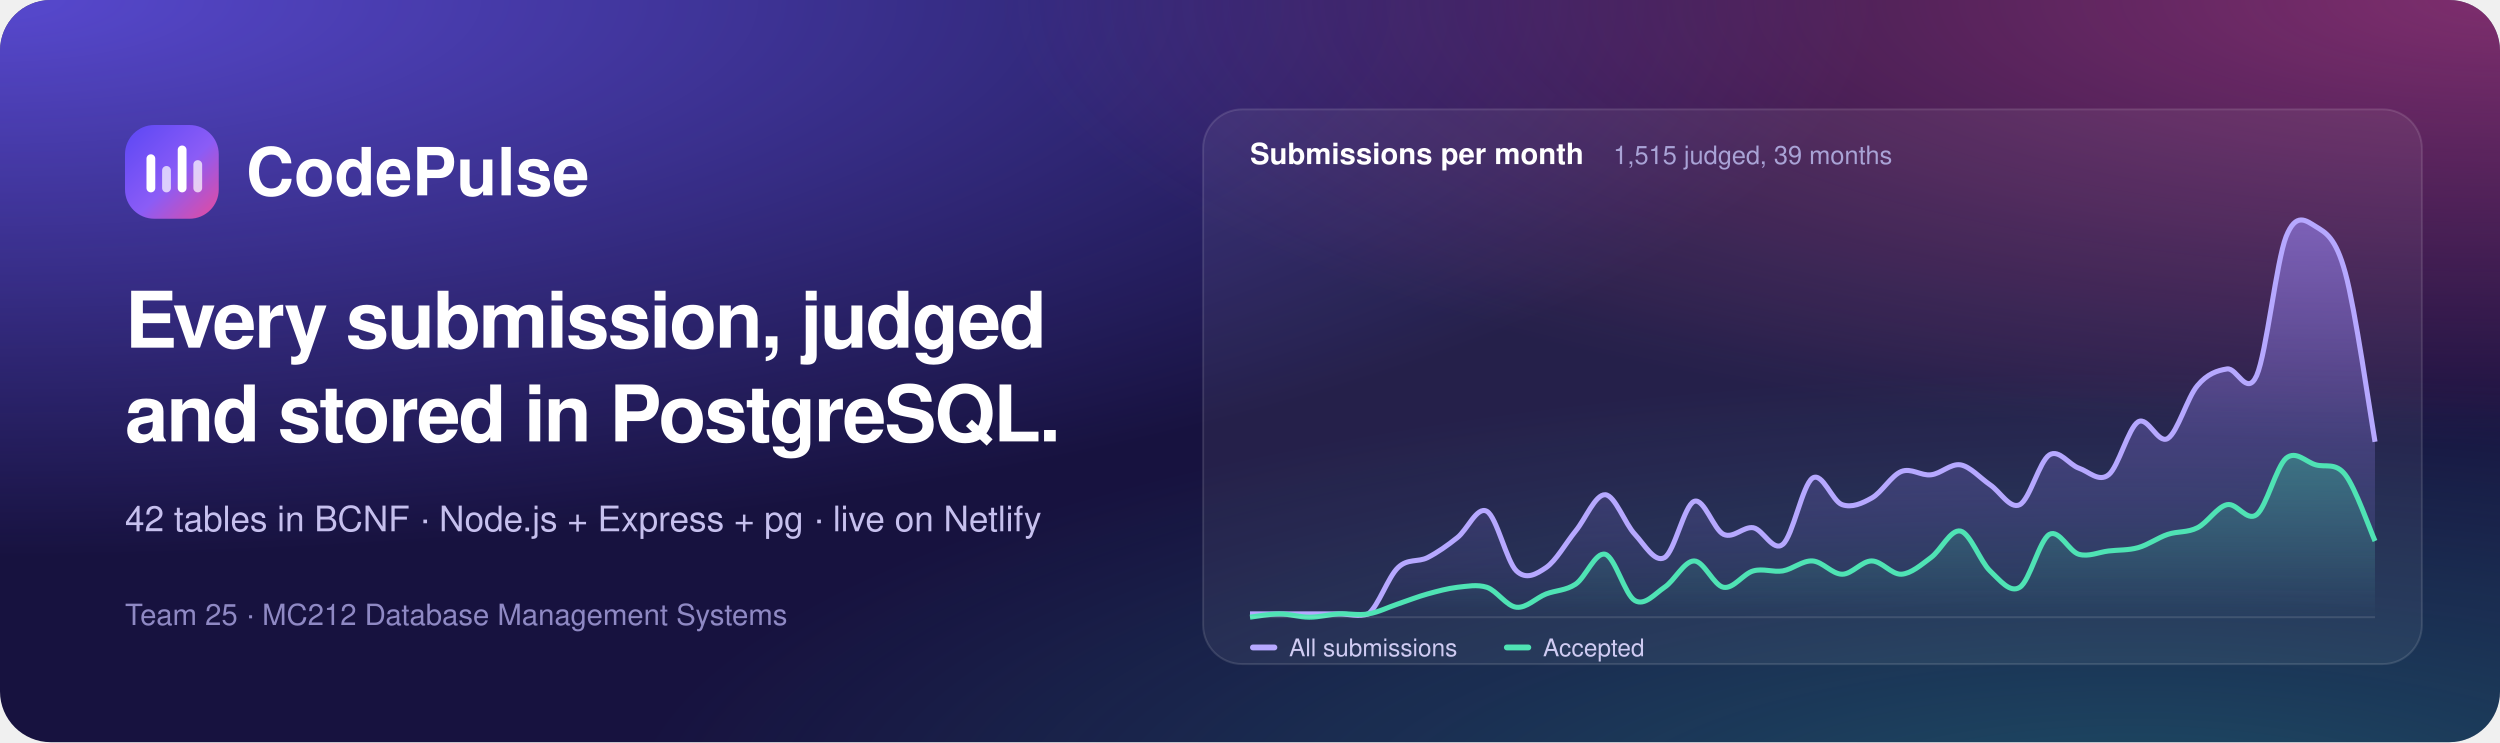
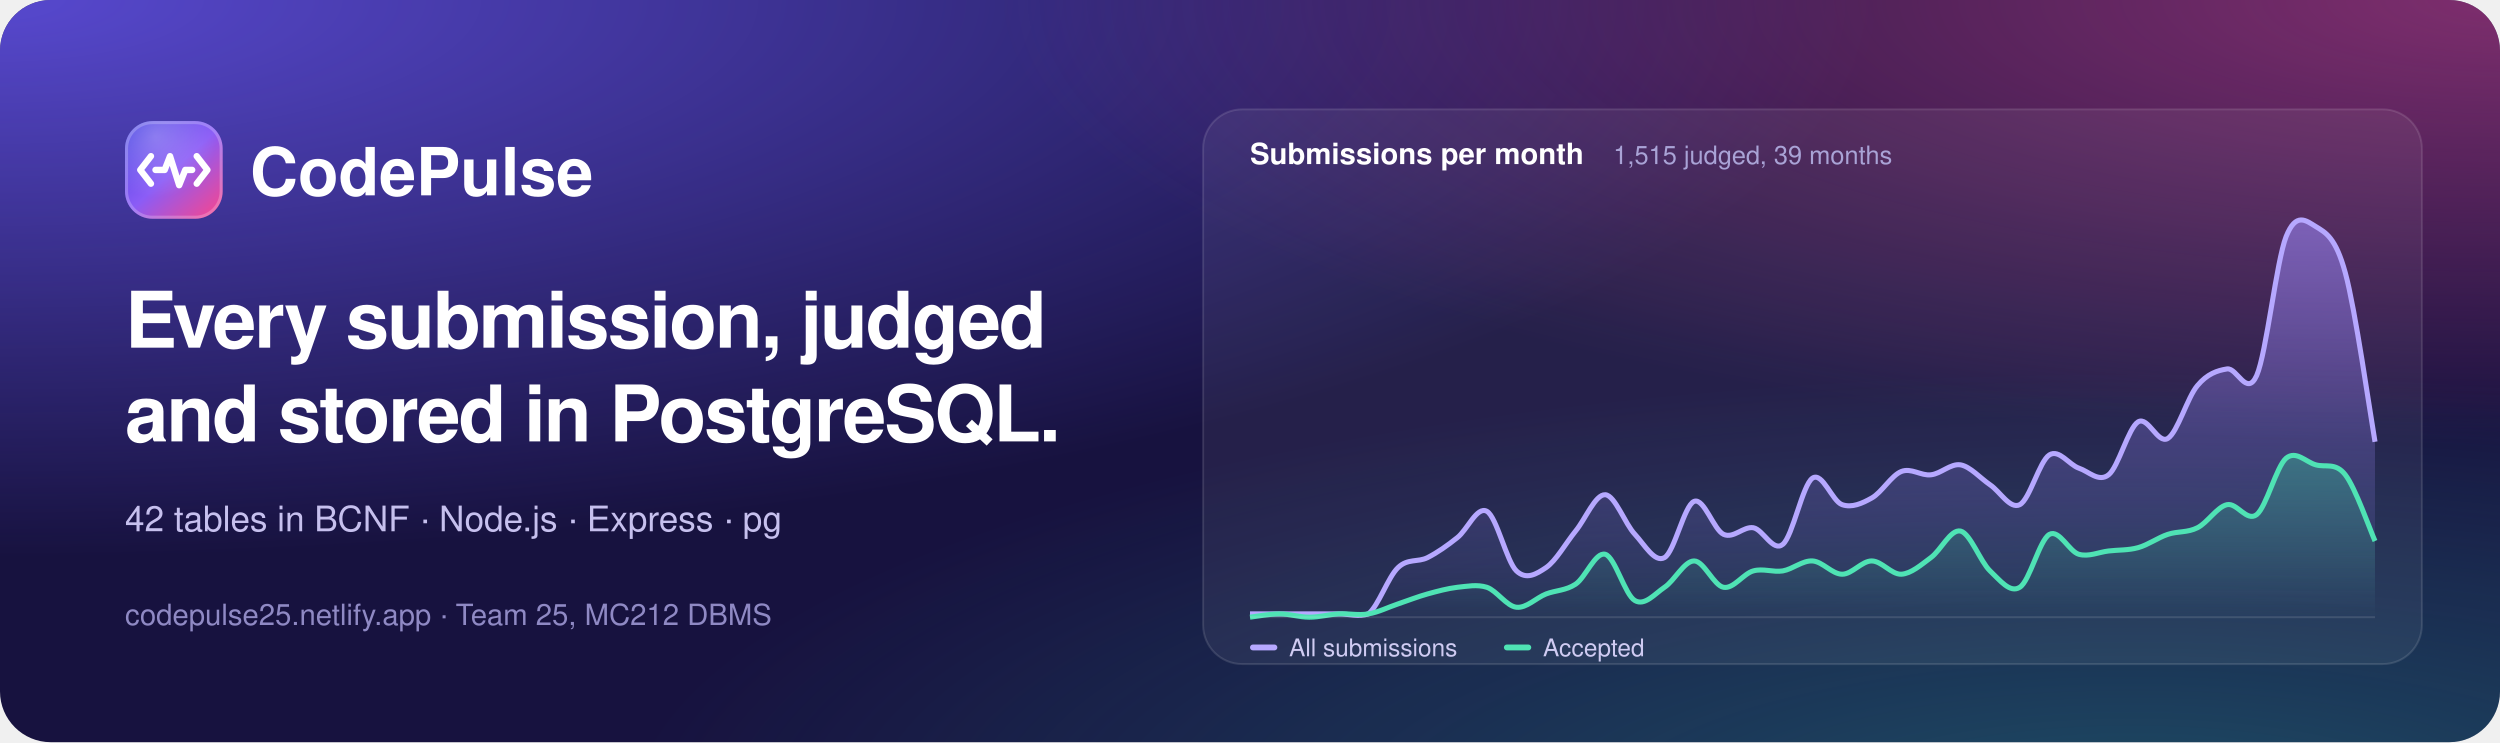
<svg xmlns="http://www.w3.org/2000/svg" viewBox="0 0 1280 380" width="1280" height="380" role="img" aria-label="CodePulse banner: submissions per month">
  <defs>
    <radialGradient id="m1" cx="0" cy="0" r="0.75">
      <stop offset="0" stop-color="#6D5BFF" stop-opacity=".75" />
      <stop offset="1" stop-color="#6D5BFF" stop-opacity="0" />
    </radialGradient>
    <radialGradient id="m2" cx="1" cy="0" r="0.6">
      <stop offset="0" stop-color="#E64A9C" stop-opacity=".5" />
      <stop offset="1" stop-color="#E64A9C" stop-opacity="0" />
    </radialGradient>
    <radialGradient id="m3" cx=".85" cy="1.1" r="0.6">
      <stop offset="0" stop-color="#2DD4BF" stop-opacity=".3" />
      <stop offset="1" stop-color="#2DD4BF" stop-opacity="0" />
    </radialGradient>
    <linearGradient id="lg" x1="0" y1="0" x2="1" y2="1">
      <stop offset="0" stop-color="#5B47F5" />
      <stop offset=".55" stop-color="#8B5CF6" />
      <stop offset="1" stop-color="#E64A9C" />
    </linearGradient>
    <linearGradient id="ft" x1="0" x2="0" y1="0" y2="1">
      <stop offset="0" stop-color="#9D8BFF" stop-opacity=".55" />
      <stop offset="1" stop-color="#9D8BFF" stop-opacity="0" />
    </linearGradient>
    <linearGradient id="fa" x1="0" x2="0" y1="0" y2="1">
      <stop offset="0" stop-color="#34D399" stop-opacity=".35" />
      <stop offset="1" stop-color="#34D399" stop-opacity="0" />
    </linearGradient>
    <clipPath id="c">
      <rect width="1280" height="380" rx="26" />
    </clipPath>
  </defs>
  <g clip-path="url(#c)">
    <rect width="1280" height="380" fill="#17123F" />
    <rect width="1280" height="380" fill="url(#m1)" />
    <rect width="1280" height="380" fill="url(#m2)" />
    <rect width="1280" height="380" fill="url(#m3)" />
  </g>
-   <g transform="translate(64 64)">
-     <rect width="48" height="48" rx="15" fill="url(#lg)" />
-     <rect x="11" y="15" width="4.5" height="19.5" rx="2.25" fill="#fff" />
-     <rect x="19" y="21" width="4.5" height="13.5" rx="2.25" fill="#fff" fill-opacity=".7" />
-     <rect x="27" y="10.5" width="4.5" height="24" rx="2.25" fill="#fff" />
-     <rect x="35" y="18" width="4.5" height="16.5" rx="2.25" fill="#fff" fill-opacity=".7" />
-   </g>
-   <text x="126" y="100" font-family="'Segoe UI', 'Helvetica Neue', Helvetica, Arial, sans-serif" font-size="34" font-weight="700" fill="#fff">CodePulse</text>
+   <svg x="64" y="62" width="50" height="50" viewBox="0 0 64 64">
+     <defs>
+       <linearGradient id="cp-g" x1="6" y1="4" x2="58" y2="60" gradientUnits="userSpaceOnUse">
+         <stop offset="0" stop-color="#4F46E5" />
+         <stop offset=".5" stop-color="#8B5CF6" />
+         <stop offset="1" stop-color="#EC4899" />
+       </linearGradient>
+       <radialGradient id="cp-h" cx="20" cy="10" r="40" gradientUnits="userSpaceOnUse">
+         <stop offset="0" stop-color="#fff" stop-opacity=".26" />
+         <stop offset="1" stop-color="#fff" stop-opacity="0" />
+       </radialGradient>
+     </defs>
+     <rect width="64" height="64" rx="18" fill="url(#cp-g)" />
+     <rect width="64" height="64" rx="18" fill="url(#cp-h)" />
+     <rect x="1" y="1" width="62" height="62" rx="17" fill="none" stroke="#fff" stroke-opacity=".22" stroke-width="2" />
+     <path d="M17 23l-7 9 7 9M47 23l7 9-7 9" fill="none" stroke="#fff" stroke-width="4.2" stroke-linecap="round" stroke-linejoin="round" />
+     <path d="M20 32h6l3.5-9 6 19 4-10H44" fill="none" stroke="#fff" stroke-width="4.2" stroke-linecap="round" stroke-linejoin="round" />
+   </svg>
+   <text x="128" y="100" font-family="'Segoe UI', 'Helvetica Neue', Helvetica, Arial, sans-serif" font-size="34" font-weight="700" fill="#fff">CodePulse</text>
  <text x="64" y="178" font-family="'Segoe UI', 'Helvetica Neue', Helvetica, Arial, sans-serif" font-size="40" font-weight="700" fill="#fff" letter-spacing="-1">Every submission, judged</text>
  <text x="64" y="226" font-family="'Segoe UI', 'Helvetica Neue', Helvetica, Arial, sans-serif" font-size="40" font-weight="700" fill="#fff" letter-spacing="-1">and stored in PostgreSQL.</text>
-   <text x="64" y="272" font-family="'Segoe UI', 'Helvetica Neue', Helvetica, Arial, sans-serif" font-size="18" fill="#C6C0EE">42 tables in BCNF · Node.js + Express + pg · live on Netlify</text>
-   <text x="64" y="320" font-family="'Segoe UI', 'Helvetica Neue', Helvetica, Arial, sans-serif" font-size="15" fill="#8F89C4">Team 25 · MC212 Database Management Systems</text>
+   <text x="64" y="272" font-family="'Segoe UI', 'Helvetica Neue', Helvetica, Arial, sans-serif" font-size="18" fill="#C6C0EE">42 tables in BCNF · Node.js · Express · pg</text>
+   <text x="64" y="320" font-family="'Segoe UI', 'Helvetica Neue', Helvetica, Arial, sans-serif" font-size="15" fill="#8F89C4">codepulse25.netlify.app  ·  Team 25, MC212 DBMS</text>
  <rect x="616" y="56" width="624" height="284" rx="20" fill="#fff" fill-opacity=".06" stroke="#fff" stroke-opacity=".12" />
  <text x="640" y="84" font-family="'Segoe UI', 'Helvetica Neue', Helvetica, Arial, sans-serif" font-size="15" font-weight="600" fill="#fff">Submissions per month</text>
  <text x="826" y="84" font-family="'Segoe UI', 'Helvetica Neue', Helvetica, Arial, sans-serif" font-size="13" fill="#A9A3D6">1,515 judged, 39 months</text>
  <path d="M640.0,314.3 C642.5,314.3 650.1,314.3 655.2,314.3 C660.2,314.3 665.3,314.3 670.3,314.3 C675.4,314.3 680.4,314.3 685.5,314.3 C690.5,314.3 695.6,316.0 700.6,314.3 C705.7,310.4 710.7,295.4 715.8,290.6 C720.8,285.8 725.9,288.0 730.9,285.5 C736.0,282.9 741.1,279.3 746.1,275.3 C751.2,271.4 756.2,258.9 761.3,261.8 C766.3,264.6 771.4,287.5 776.4,292.3 C781.5,297.1 786.5,294.0 791.6,290.6 C796.6,287.2 801.7,278.1 806.7,271.9 C811.8,265.7 816.8,253.0 821.9,253.3 C826.9,253.6 832.0,268.3 837.1,273.6 C842.1,279.0 847.2,288.3 852.2,285.5 C857.3,282.7 862.3,258.7 867.4,256.7 C872.4,254.7 877.5,271.4 882.5,273.6 C887.6,275.9 892.6,269.4 897.7,270.2 C902.7,271.1 907.8,282.9 912.8,278.7 C917.9,274.5 922.9,248.2 928.0,244.8 C933.1,241.4 938.1,256.7 943.2,258.4 C948.2,260.1 953.3,257.8 958.3,255.0 C963.4,252.2 968.4,243.4 973.5,241.4 C978.5,239.4 983.6,243.7 988.6,243.1 C993.7,242.6 998.7,237.2 1003.8,238.0 C1008.8,238.9 1013.9,244.8 1018.9,248.2 C1024.0,251.6 1029.1,260.9 1034.1,258.4 C1039.2,255.8 1044.2,236.1 1049.3,232.9 C1054.3,229.8 1059.4,238.0 1064.4,239.7 C1069.5,241.4 1074.5,247.1 1079.6,243.1 C1084.6,239.2 1089.7,219.1 1094.7,216.0 C1099.8,212.9 1104.8,227.6 1109.9,224.5 C1114.9,221.4 1120.0,203.3 1125.1,197.4 C1130.1,191.4 1135.2,189.7 1140.2,188.9 C1145.3,188.0 1150.3,203.6 1155.4,192.3 C1160.4,181.0 1165.5,133.8 1170.5,121.1 C1175.6,108.4 1180.6,112.9 1185.7,116.0 C1190.7,119.1 1195.8,121.4 1200.8,139.7 C1205.9,158.1 1213.5,211.8 1216.0,226.2 L1216,316 L640,316 Z" fill="url(#ft)" />
  <path d="M640.0,316.0 C642.5,315.7 650.1,314.3 655.2,314.3 C660.2,314.3 665.3,316.0 670.3,316.0 C675.4,316.0 680.4,314.6 685.5,314.3 C690.5,314.0 695.6,315.2 700.6,314.3 C705.7,313.5 710.7,310.9 715.8,309.2 C720.8,307.5 725.9,305.5 730.9,304.1 C736.0,302.7 741.1,301.3 746.1,300.7 C751.2,300.2 756.2,299.1 761.3,300.7 C766.3,302.4 771.4,310.4 776.4,310.9 C781.5,311.5 786.5,306.1 791.6,304.1 C796.6,302.2 801.7,302.4 806.7,299.1 C811.8,295.7 816.8,282.4 821.9,283.8 C826.9,285.2 832.0,304.7 837.1,307.5 C842.1,310.4 847.2,304.1 852.2,300.7 C857.3,297.4 862.3,287.2 867.4,287.2 C872.4,287.2 877.5,299.9 882.5,300.7 C887.6,301.6 892.6,293.7 897.7,292.3 C902.7,290.9 907.8,293.1 912.8,292.3 C917.9,291.4 922.9,286.9 928.0,287.2 C933.1,287.5 938.1,294.0 943.2,294.0 C948.2,294.0 953.3,287.2 958.3,287.2 C963.4,287.2 968.4,294.2 973.5,294.0 C978.5,293.7 983.6,289.2 988.6,285.5 C993.7,281.8 998.7,270.8 1003.8,271.9 C1008.8,273.1 1013.9,287.5 1018.9,292.3 C1024.0,297.1 1029.1,303.9 1034.1,300.7 C1039.2,297.6 1044.2,276.5 1049.3,273.6 C1054.3,270.8 1059.4,282.4 1064.4,283.8 C1069.5,285.2 1074.5,282.7 1079.6,282.1 C1084.6,281.5 1089.7,281.8 1094.7,280.4 C1099.8,279.0 1104.8,275.3 1109.9,273.6 C1114.9,271.9 1120.0,272.8 1125.1,270.2 C1130.1,267.7 1135.2,259.5 1140.2,258.4 C1145.3,257.2 1150.3,267.4 1155.4,263.5 C1160.4,259.5 1165.5,238.9 1170.5,234.6 C1175.6,230.4 1180.6,236.6 1185.7,238.0 C1190.7,239.4 1195.8,236.6 1200.8,243.1 C1205.9,249.6 1213.5,271.4 1216.0,277.0 L1216,316 L640,316 Z" fill="url(#fa)" />
  <path d="M640.0,314.3 C642.5,314.3 650.1,314.3 655.2,314.3 C660.2,314.3 665.3,314.3 670.3,314.3 C675.4,314.3 680.4,314.3 685.5,314.3 C690.5,314.3 695.6,316.0 700.6,314.3 C705.7,310.4 710.7,295.4 715.8,290.6 C720.8,285.8 725.9,288.0 730.9,285.5 C736.0,282.9 741.1,279.3 746.1,275.3 C751.2,271.4 756.2,258.9 761.3,261.8 C766.3,264.6 771.4,287.5 776.4,292.3 C781.5,297.1 786.5,294.0 791.6,290.6 C796.6,287.2 801.7,278.1 806.7,271.9 C811.8,265.7 816.8,253.0 821.9,253.3 C826.9,253.6 832.0,268.3 837.1,273.6 C842.1,279.0 847.2,288.3 852.2,285.5 C857.3,282.7 862.3,258.7 867.4,256.7 C872.4,254.7 877.5,271.4 882.5,273.6 C887.6,275.9 892.6,269.4 897.7,270.2 C902.7,271.1 907.8,282.9 912.8,278.7 C917.9,274.5 922.9,248.2 928.0,244.8 C933.1,241.4 938.1,256.7 943.2,258.4 C948.2,260.1 953.3,257.8 958.3,255.0 C963.4,252.2 968.4,243.4 973.5,241.4 C978.5,239.4 983.6,243.7 988.6,243.1 C993.7,242.6 998.7,237.2 1003.8,238.0 C1008.8,238.9 1013.9,244.8 1018.9,248.2 C1024.0,251.6 1029.1,260.9 1034.1,258.4 C1039.2,255.8 1044.2,236.1 1049.3,232.9 C1054.3,229.8 1059.4,238.0 1064.4,239.7 C1069.5,241.4 1074.5,247.1 1079.6,243.1 C1084.6,239.2 1089.7,219.1 1094.7,216.0 C1099.8,212.9 1104.8,227.6 1109.9,224.5 C1114.9,221.4 1120.0,203.3 1125.1,197.4 C1130.1,191.4 1135.2,189.7 1140.2,188.9 C1145.3,188.0 1150.3,203.6 1155.4,192.3 C1160.4,181.0 1165.5,133.8 1170.5,121.1 C1175.6,108.4 1180.6,112.9 1185.7,116.0 C1190.7,119.1 1195.8,121.4 1200.8,139.7 C1205.9,158.1 1213.5,211.8 1216.0,226.2" fill="none" stroke="#B6A8FF" stroke-width="2.6" />
  <path d="M640.0,316.0 C642.5,315.7 650.1,314.3 655.2,314.3 C660.2,314.3 665.3,316.0 670.3,316.0 C675.4,316.0 680.4,314.6 685.5,314.3 C690.5,314.0 695.6,315.2 700.6,314.3 C705.7,313.5 710.7,310.9 715.8,309.2 C720.8,307.5 725.9,305.5 730.9,304.1 C736.0,302.7 741.1,301.3 746.1,300.7 C751.2,300.2 756.2,299.1 761.3,300.7 C766.3,302.4 771.4,310.4 776.4,310.9 C781.5,311.5 786.5,306.1 791.6,304.1 C796.6,302.2 801.7,302.4 806.7,299.1 C811.8,295.7 816.8,282.4 821.9,283.8 C826.9,285.2 832.0,304.7 837.1,307.5 C842.1,310.4 847.2,304.1 852.2,300.7 C857.3,297.4 862.3,287.2 867.4,287.2 C872.4,287.2 877.5,299.9 882.5,300.7 C887.6,301.6 892.6,293.7 897.7,292.3 C902.7,290.9 907.8,293.1 912.8,292.3 C917.9,291.4 922.9,286.9 928.0,287.2 C933.1,287.5 938.1,294.0 943.2,294.0 C948.2,294.0 953.3,287.2 958.3,287.2 C963.4,287.2 968.4,294.2 973.5,294.0 C978.5,293.7 983.6,289.2 988.6,285.5 C993.7,281.8 998.7,270.8 1003.8,271.9 C1008.8,273.1 1013.9,287.5 1018.9,292.3 C1024.0,297.1 1029.1,303.9 1034.1,300.7 C1039.2,297.6 1044.2,276.5 1049.3,273.6 C1054.3,270.8 1059.4,282.4 1064.4,283.8 C1069.5,285.2 1074.5,282.7 1079.6,282.1 C1084.6,281.5 1089.7,281.8 1094.7,280.4 C1099.8,279.0 1104.8,275.3 1109.9,273.6 C1114.9,271.9 1120.0,272.8 1125.1,270.2 C1130.1,267.7 1135.2,259.5 1140.2,258.4 C1145.3,257.2 1150.3,267.4 1155.4,263.5 C1160.4,259.5 1165.5,238.9 1170.5,234.6 C1175.6,230.4 1180.6,236.6 1185.7,238.0 C1190.7,239.4 1195.8,236.6 1200.8,243.1 C1205.9,249.6 1213.5,271.4 1216.0,277.0" fill="none" stroke="#4FE3B4" stroke-width="2.6" />
  <line x1="640" x2="1216" y1="316" y2="316" stroke="#fff" stroke-opacity=".12" />
  <rect x="640" y="330" width="14" height="3" rx="1.5" fill="#B6A8FF" />
  <text x="660" y="336" font-family="'Segoe UI', 'Helvetica Neue', Helvetica, Arial, sans-serif" font-size="12.5" fill="#CFCBF2">All submissions</text>
  <rect x="770" y="330" width="14" height="3" rx="1.5" fill="#4FE3B4" />
  <text x="790" y="336" font-family="'Segoe UI', 'Helvetica Neue', Helvetica, Arial, sans-serif" font-size="12.5" fill="#CFCBF2">Accepted</text>
</svg>
